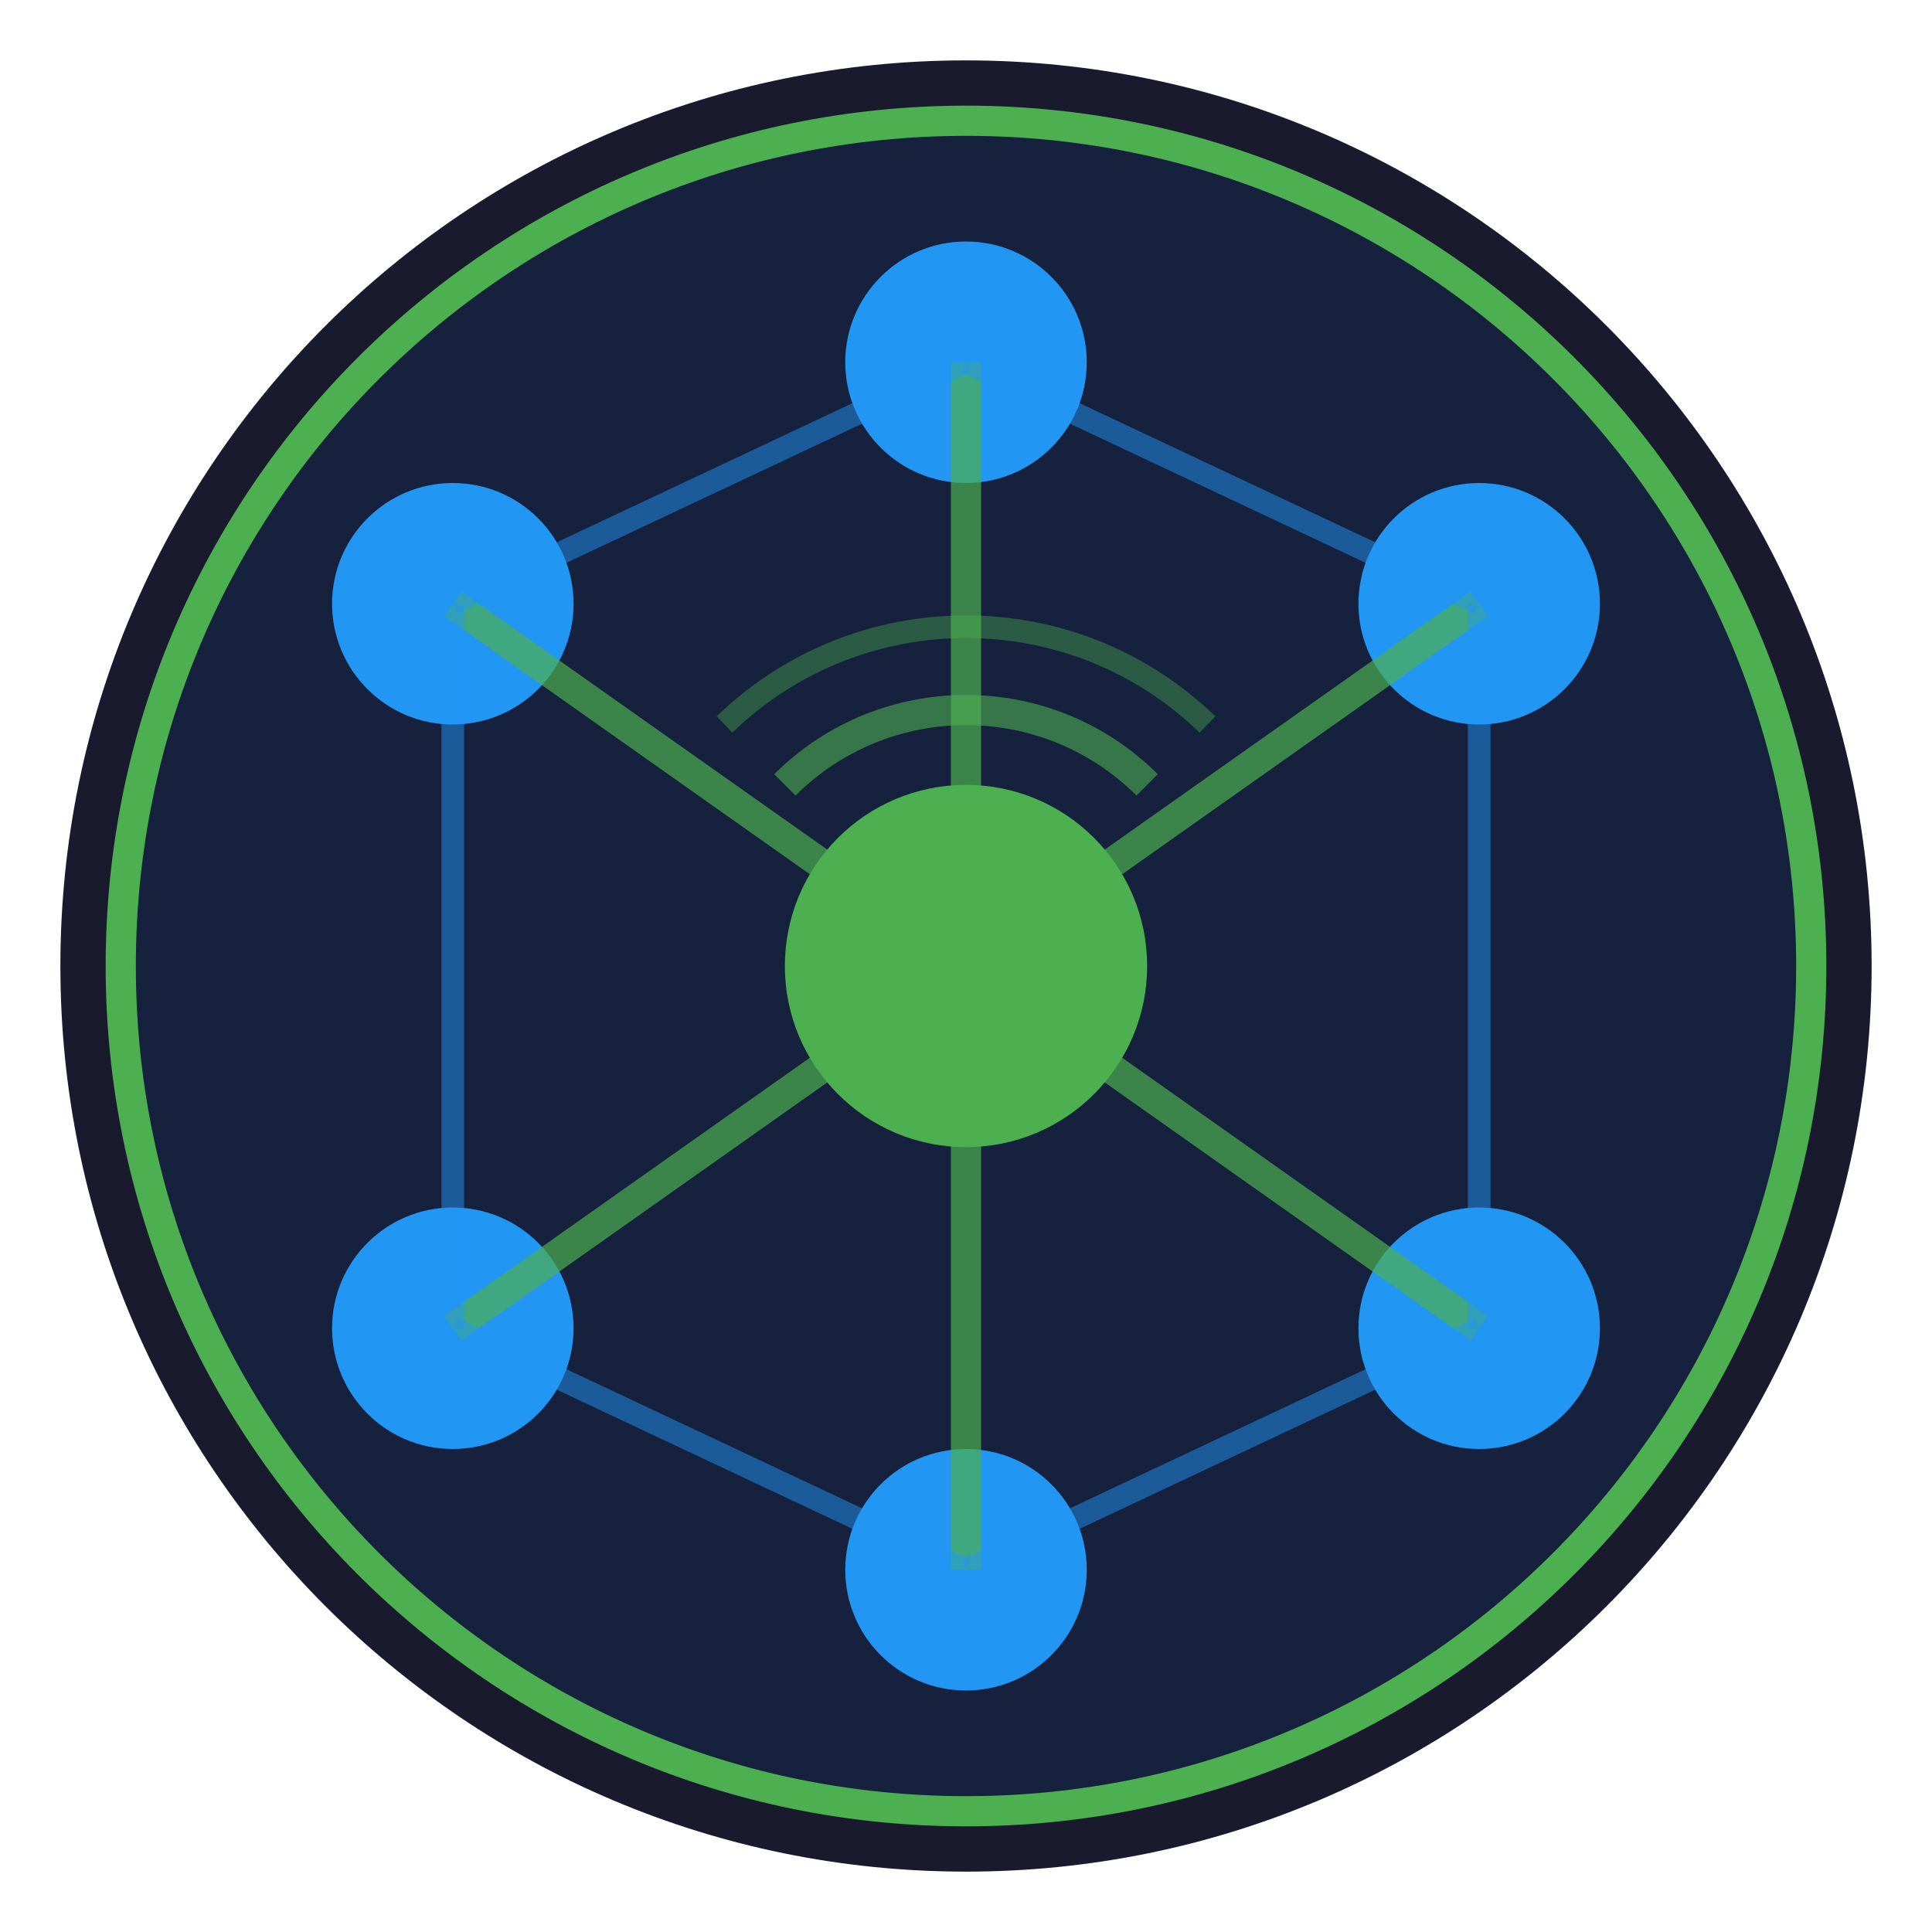
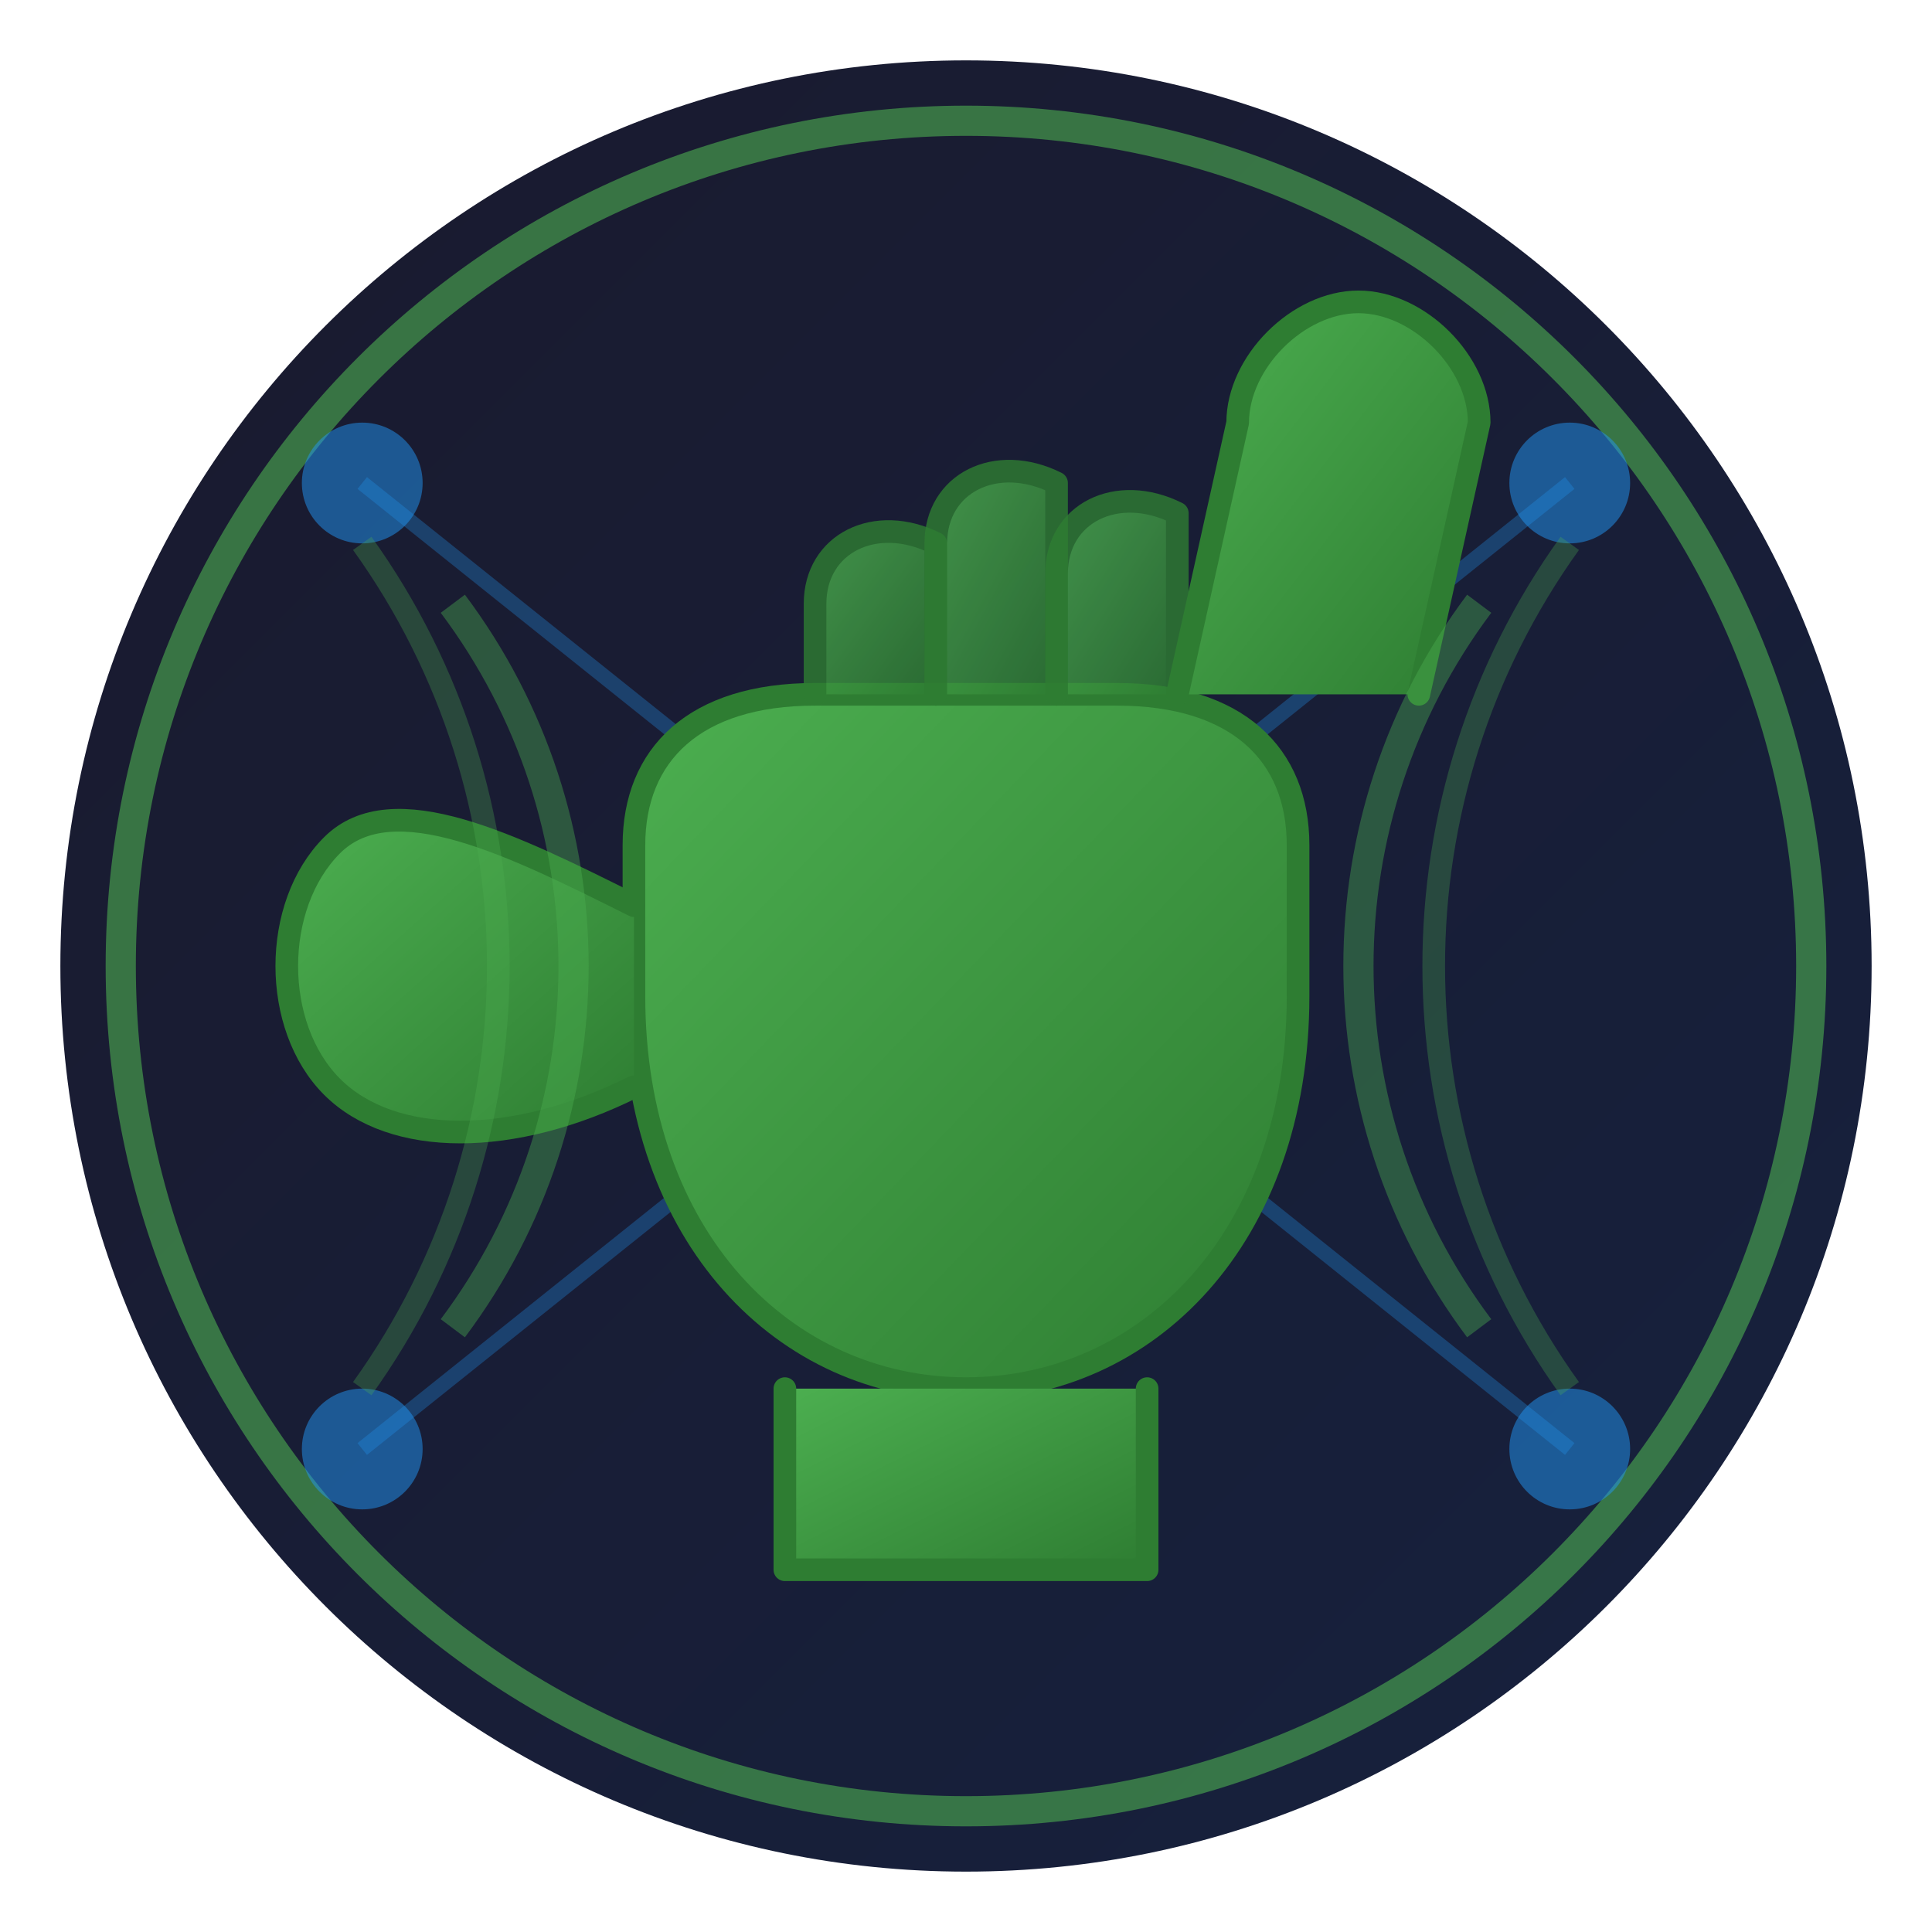
- <svg xmlns="http://www.w3.org/2000/svg" viewBox="0 0 128 128">
-   <circle cx="64" cy="64" r="60" fill="#1a1a2e" />
-   <circle cx="64" cy="64" r="56" fill="#16213e" stroke="#4CAF50" stroke-width="2" />
-   <circle cx="64" cy="64" r="12" fill="#4CAF50" />
-   <circle cx="30" cy="40" r="8" fill="#2196F3" />
-   <circle cx="98" cy="40" r="8" fill="#2196F3" />
-   <circle cx="30" cy="88" r="8" fill="#2196F3" />
-   <circle cx="98" cy="88" r="8" fill="#2196F3" />
-   <circle cx="64" cy="24" r="8" fill="#2196F3" />
-   <circle cx="64" cy="104" r="8" fill="#2196F3" />
-   <line x1="64" y1="64" x2="30" y2="40" stroke="#4CAF50" stroke-width="2" opacity="0.7" />
-   <line x1="64" y1="64" x2="98" y2="40" stroke="#4CAF50" stroke-width="2" opacity="0.7" />
-   <line x1="64" y1="64" x2="30" y2="88" stroke="#4CAF50" stroke-width="2" opacity="0.7" />
-   <line x1="64" y1="64" x2="98" y2="88" stroke="#4CAF50" stroke-width="2" opacity="0.7" />
-   <line x1="64" y1="64" x2="64" y2="24" stroke="#4CAF50" stroke-width="2" opacity="0.7" />
-   <line x1="64" y1="64" x2="64" y2="104" stroke="#4CAF50" stroke-width="2" opacity="0.7" />
-   <line x1="30" y1="40" x2="64" y2="24" stroke="#2196F3" stroke-width="1.5" opacity="0.5" />
-   <line x1="98" y1="40" x2="64" y2="24" stroke="#2196F3" stroke-width="1.5" opacity="0.5" />
-   <line x1="30" y1="88" x2="64" y2="104" stroke="#2196F3" stroke-width="1.5" opacity="0.5" />
-   <line x1="98" y1="88" x2="64" y2="104" stroke="#2196F3" stroke-width="1.5" opacity="0.5" />
-   <line x1="30" y1="40" x2="30" y2="88" stroke="#2196F3" stroke-width="1.5" opacity="0.5" />
-   <line x1="98" y1="40" x2="98" y2="88" stroke="#2196F3" stroke-width="1.5" opacity="0.5" />
-   <path d="M 52 52 A 17 17 0 0 1 76 52" fill="none" stroke="#4CAF50" stroke-width="2" opacity="0.6" />
-   <path d="M 48 48 A 23 23 0 0 1 80 48" fill="none" stroke="#4CAF50" stroke-width="1.5" opacity="0.4" />
+ <svg xmlns="http://www.w3.org/2000/svg" viewBox="0 0 128 128" width="128" height="128">
+   <defs>
+     <linearGradient id="bgGrad" x1="0%" y1="0%" x2="100%" y2="100%">
+       <stop offset="0%" style="stop-color:#1a1a2e" />
+       <stop offset="100%" style="stop-color:#16213e" />
+     </linearGradient>
+     <linearGradient id="handGrad" x1="0%" y1="0%" x2="100%" y2="100%">
+       <stop offset="0%" style="stop-color:#4CAF50" />
+       <stop offset="100%" style="stop-color:#2E7D32" />
+     </linearGradient>
+   </defs>
+   <circle cx="64" cy="64" r="60" fill="url(#bgGrad)" />
+   <circle cx="64" cy="64" r="56" fill="none" stroke="#4CAF50" stroke-width="2" opacity="0.6" />
+   <circle cx="24" cy="32" r="4" fill="#2196F3" opacity="0.5" />
+   <circle cx="104" cy="32" r="4" fill="#2196F3" opacity="0.5" />
+   <circle cx="24" cy="96" r="4" fill="#2196F3" opacity="0.5" />
+   <circle cx="104" cy="96" r="4" fill="#2196F3" opacity="0.5" />
+   <line x1="24" y1="32" x2="64" y2="64" stroke="#2196F3" stroke-width="1" opacity="0.3" />
+   <line x1="104" y1="32" x2="64" y2="64" stroke="#2196F3" stroke-width="1" opacity="0.3" />
+   <line x1="24" y1="96" x2="64" y2="64" stroke="#2196F3" stroke-width="1" opacity="0.3" />
+   <line x1="104" y1="96" x2="64" y2="64" stroke="#2196F3" stroke-width="1" opacity="0.3" />
+   <g fill="url(#handGrad)" stroke="#2E7D32" stroke-width="1.5" stroke-linecap="round" stroke-linejoin="round">
+     <path d="M64 92 C52 92 42 82 42 66 L42 56 C42 50 46 46 54 46 L74 46 C82 46 86 50 86 56 L86 66 C86 82 76 92 64 92 Z" />
+     <path d="M42 60 C34 56 26 52 22 56 C18 60 18 68 22 72 C26 76 34 76 42 72" fill="url(#handGrad)" />
+     <path d="M78 46 L82 28 C82 24 86 20 90 20 C94 20 98 24 98 28 L94 46" fill="url(#handGrad)" />
+     <path d="M54 46 L54 40 C54 36 58 34 62 36 L62 46" fill="url(#handGrad)" opacity="0.8" />
+     <path d="M62 46 L62 36 C62 32 66 30 70 32 L70 46" fill="url(#handGrad)" opacity="0.8" />
+     <path d="M70 46 L70 38 C70 34 74 32 78 34 L78 46" fill="url(#handGrad)" opacity="0.8" />
+     <path d="M52 92 L52 104 L76 104 L76 92" fill="url(#handGrad)" />
+   </g>
+   <path d="M 30 40 A 40 40 0 0 1 30 88" fill="none" stroke="#4CAF50" stroke-width="2" opacity="0.4" />
+   <path d="M 24 36 A 48 48 0 0 1 24 92" fill="none" stroke="#4CAF50" stroke-width="1.5" opacity="0.3" />
+   <path d="M 98 40 A 40 40 0 0 0 98 88" fill="none" stroke="#4CAF50" stroke-width="2" opacity="0.4" />
+   <path d="M 104 36 A 48 48 0 0 0 104 92" fill="none" stroke="#4CAF50" stroke-width="1.5" opacity="0.3" />
</svg>
